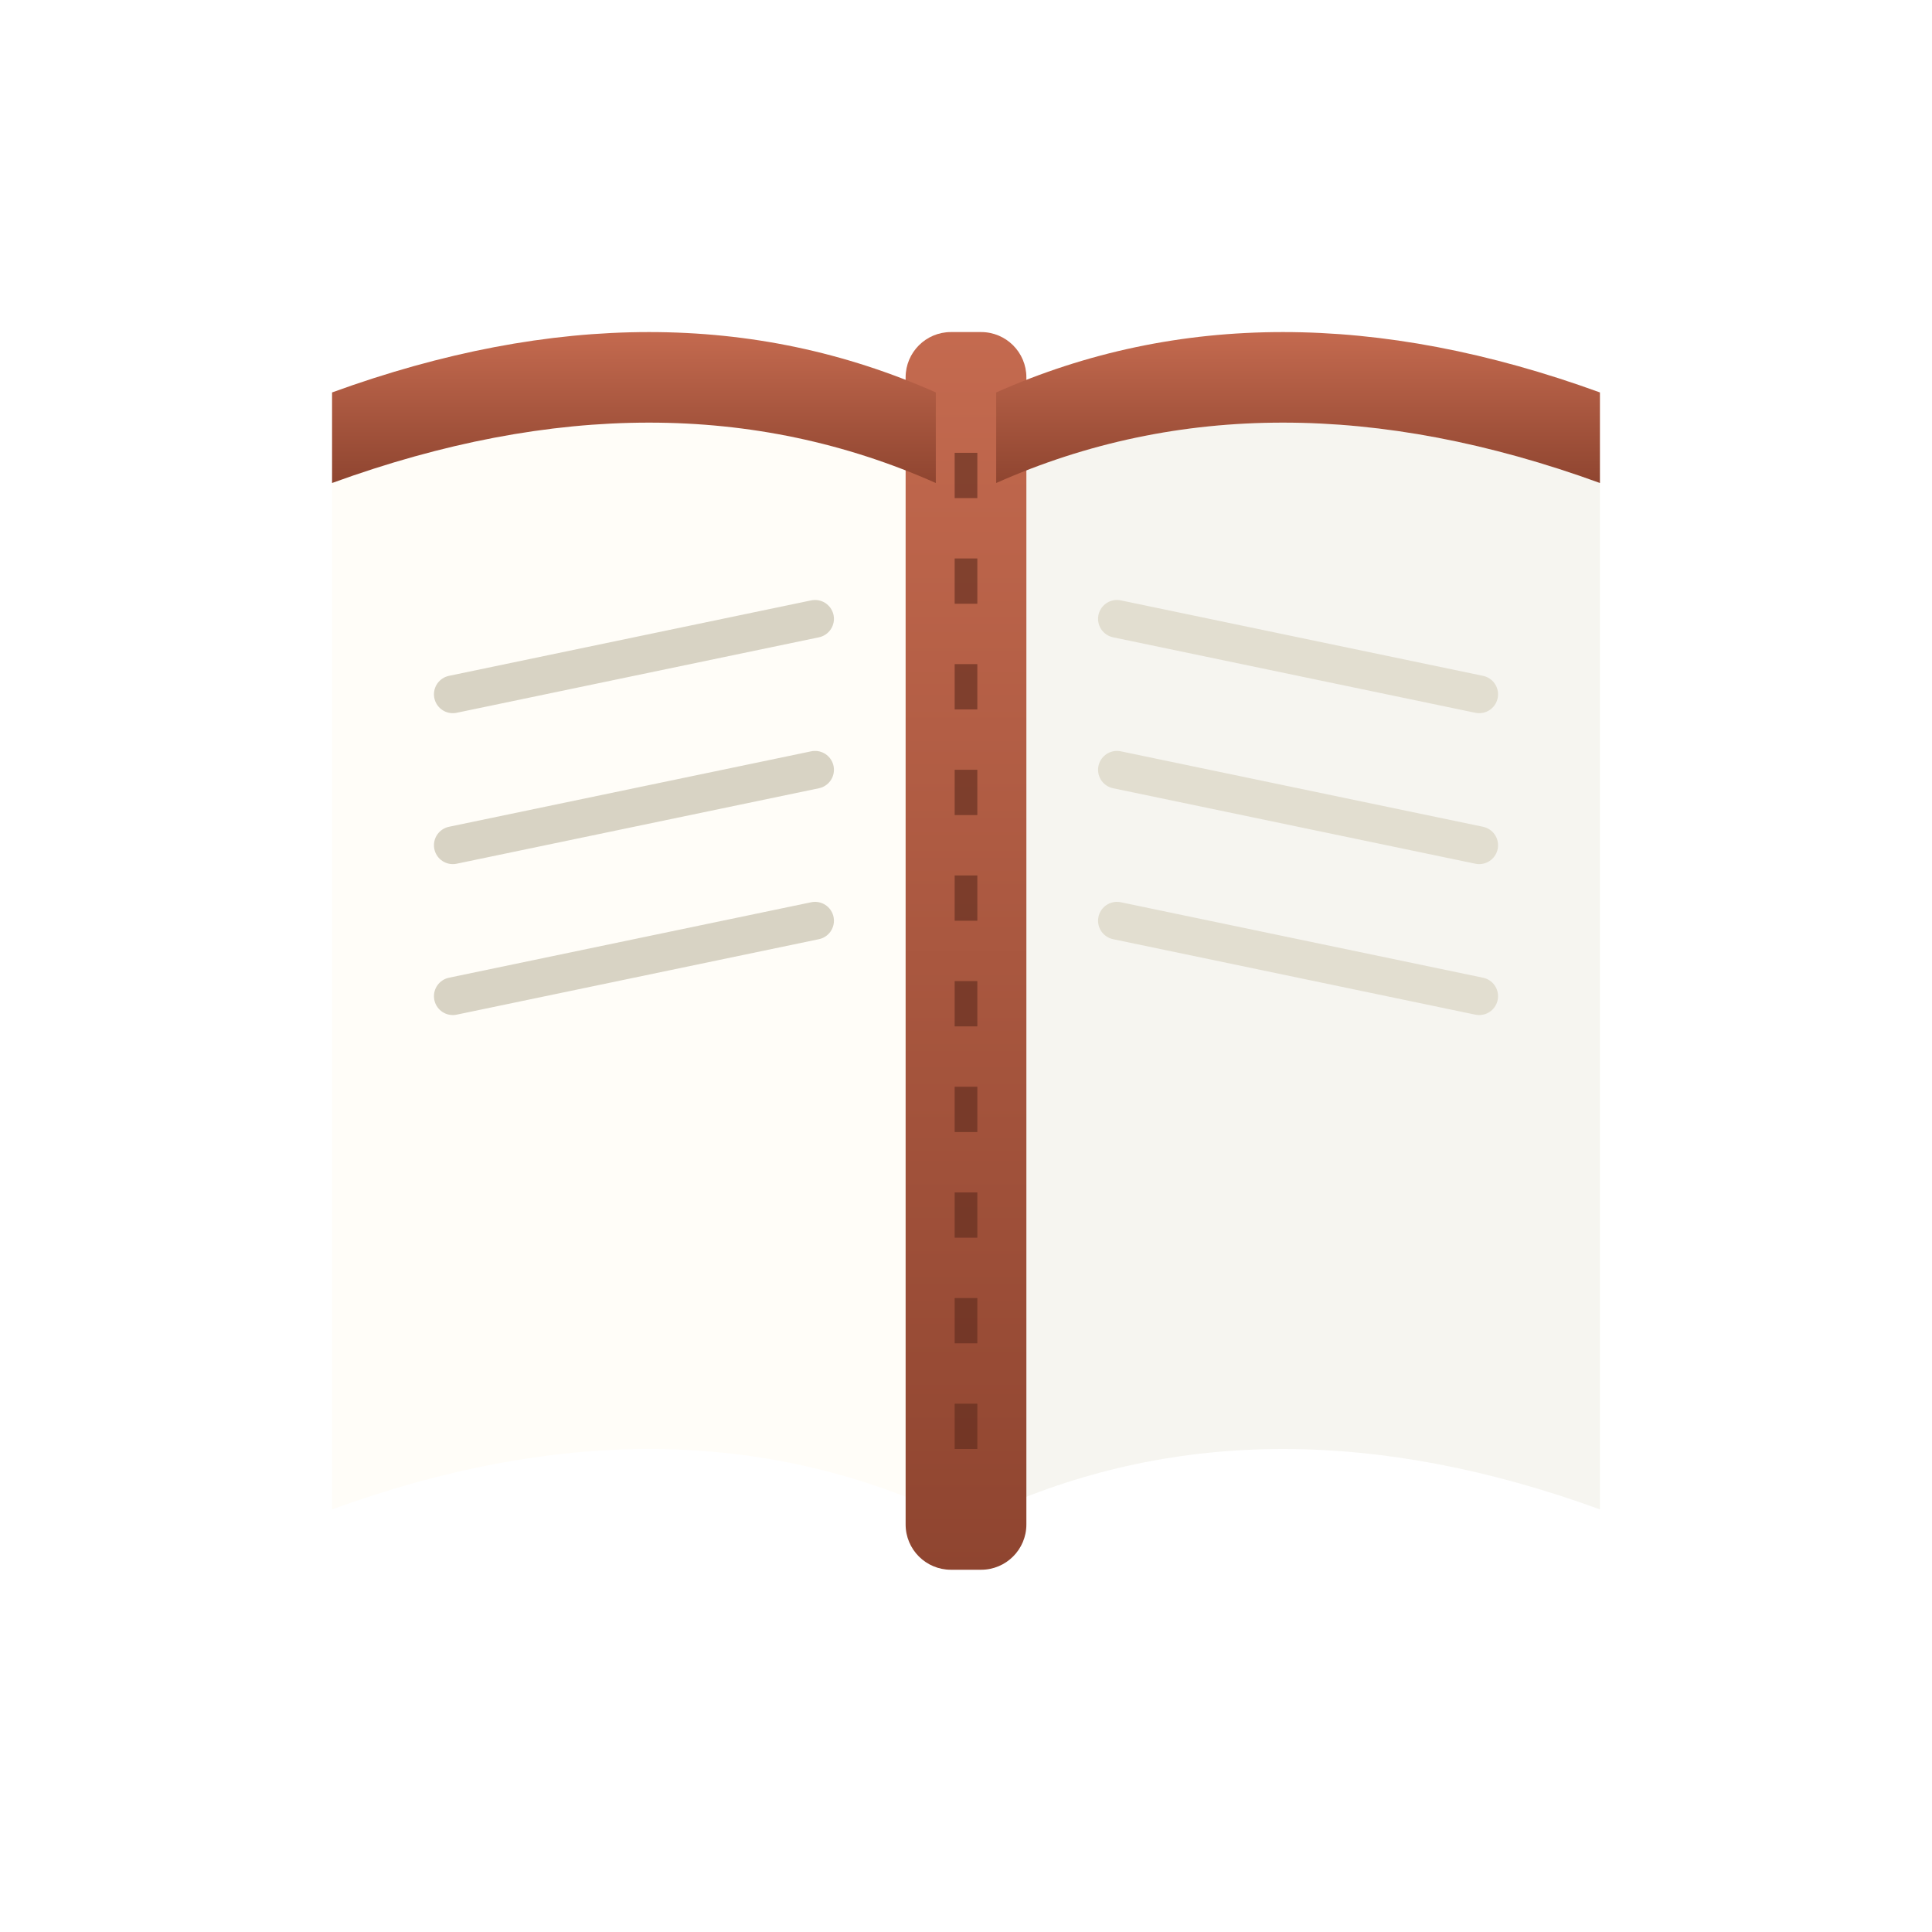
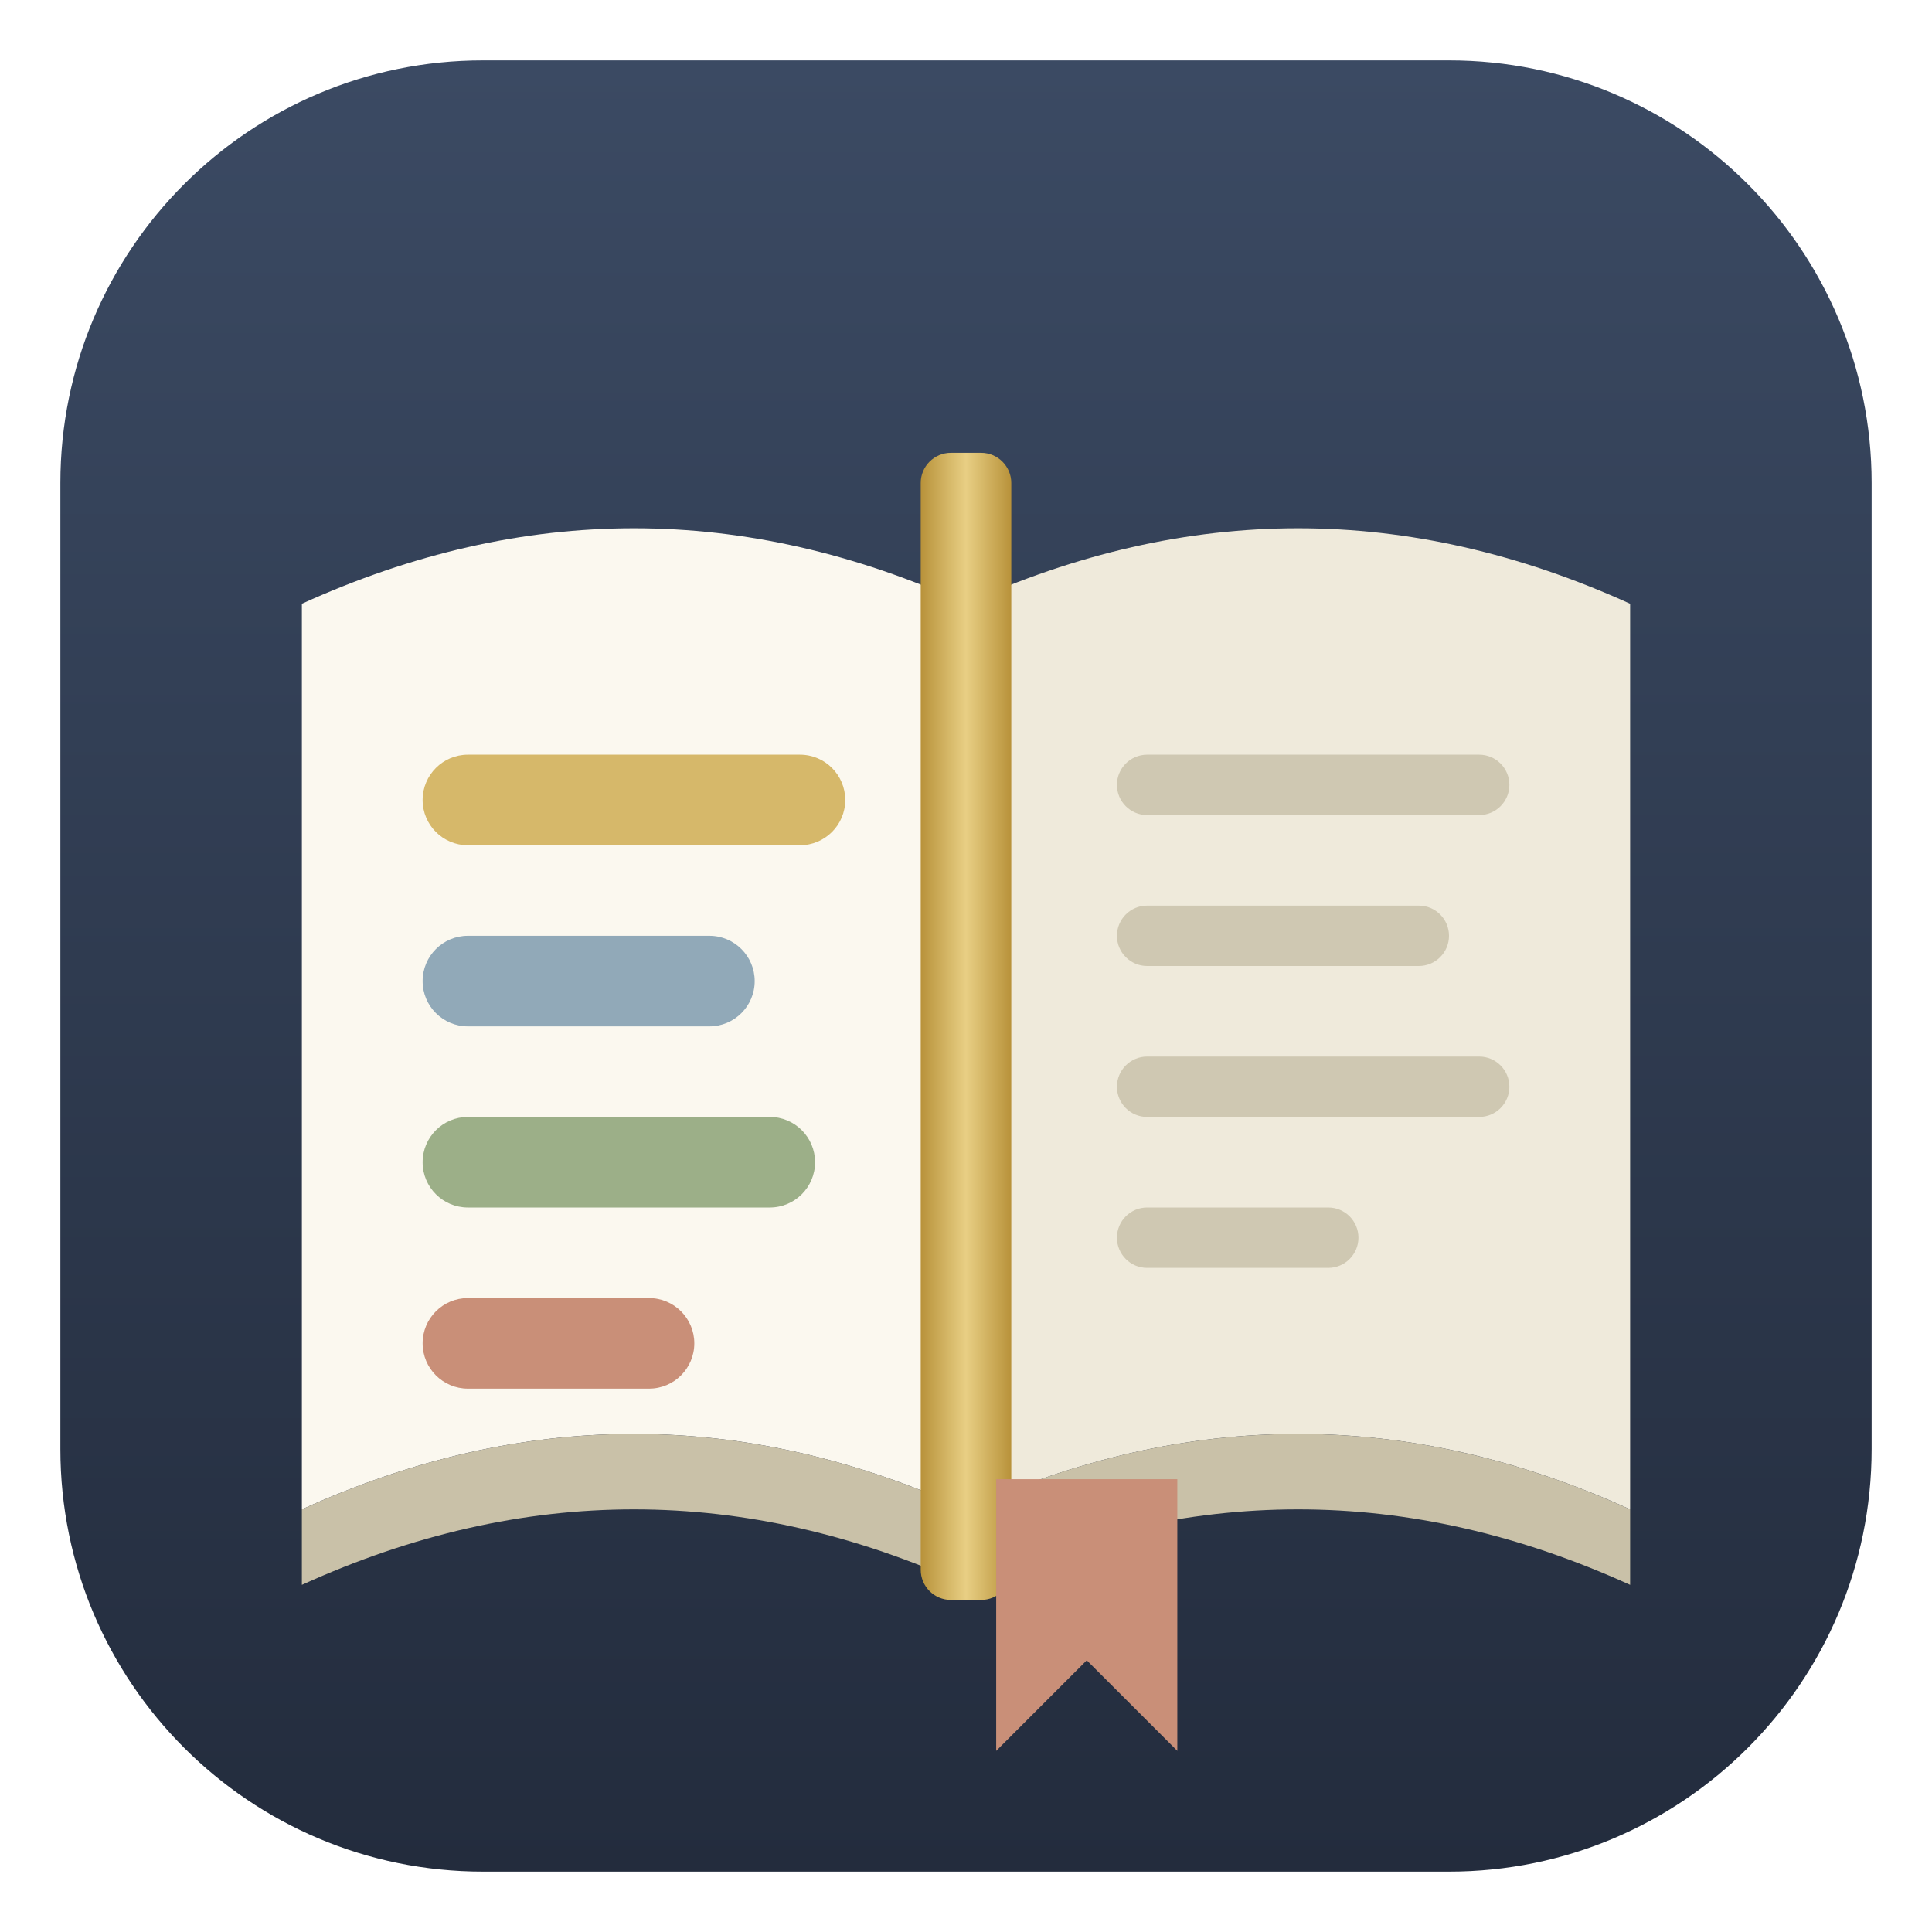
<svg xmlns="http://www.w3.org/2000/svg" width="128" height="128" viewBox="0 0 128 128">
  <defs>
-     <linearGradient id="cover" x1="0" y1="0" x2="0" y2="1">
-       <stop offset="0" stop-color="#c46a4f" />
-       <stop offset="1" stop-color="#8f4530" />
+     <linearGradient id="tile" x1="0" y1="0" x2="0" y2="1">
+       <stop offset="0" stop-color="#3b4a63" />
+       <stop offset="1" stop-color="#232c3d" />
+     </linearGradient>
+     <linearGradient id="gilt" x1="0" y1="0" x2="1" y2="0">
+       <stop offset="0" stop-color="#b8923a" />
+       <stop offset="0.5" stop-color="#e8cf84" />
+       <stop offset="1" stop-color="#b8923a" />
    </linearGradient>
  </defs>
-   <path d="M22 32 Q 44 24 62 32 L 62 100 Q 44 92 22 100 Z" fill="#fffdf8" />
-   <path d="M106 32 Q 84 24 66 32 L 66 100 Q 84 92 106 100 Z" fill="#f6f5f0" />
-   <line x1="30" y1="46" x2="54" y2="41" stroke="#d8d3c4" stroke-width="2.5" stroke-linecap="round" />
-   <line x1="30" y1="56" x2="54" y2="51" stroke="#d8d3c4" stroke-width="2.5" stroke-linecap="round" />
-   <line x1="30" y1="66" x2="54" y2="61" stroke="#d8d3c4" stroke-width="2.5" stroke-linecap="round" />
-   <line x1="74" y1="41" x2="98" y2="46" stroke="#e2ded0" stroke-width="2.5" stroke-linecap="round" />
-   <line x1="74" y1="51" x2="98" y2="56" stroke="#e2ded0" stroke-width="2.5" stroke-linecap="round" />
-   <line x1="74" y1="61" x2="98" y2="66" stroke="#e2ded0" stroke-width="2.5" stroke-linecap="round" />
-   <rect x="60" y="22" width="8" height="82" rx="3" fill="url(#cover)" />
-   <line x1="64" y1="30" x2="64" y2="96" stroke="#5b2a1c" stroke-width="1.5" stroke-dasharray="3 4" opacity="0.6" />
-   <path d="M22 32 Q 44 24 62 32 L 62 26 Q 44 18 22 26 Z" fill="url(#cover)" />
-   <path d="M106 32 Q 84 24 66 32 L 66 26 Q 84 18 106 26 Z" fill="url(#cover)" />
+   <rect x="4" y="4" width="120" height="120" rx="28" fill="url(#tile)" />
+   <path d="M20 40 Q 42 30 64 40 L 64 100 Q 42 90 20 100 Z" fill="#fbf8ef" />
+   <path d="M108 40 Q 86 30 64 40 L 64 100 Q 86 90 108 100 Z" fill="#efeadb" />
+   <path d="M20 100 Q 42 90 64 100 Q 86 90 108 100 L 108 105 Q 86 95 64 105 Q 42 95 20 105 Z" fill="#c9c1a8" />
+   <rect x="28" y="50" width="28" height="6" rx="3" fill="#d6b86a" />
+   <rect x="28" y="62" width="22" height="6" rx="3" fill="#91a9b8" />
+   <rect x="28" y="74" width="26" height="6" rx="3" fill="#9caf88" />
+   <rect x="28" y="86" width="18" height="6" rx="3" fill="#c98f78" />
+   <rect x="74" y="50" width="26" height="4" rx="2" fill="#cfc8b2" />
+   <rect x="74" y="60" width="22" height="4" rx="2" fill="#cfc8b2" />
+   <rect x="74" y="70" width="26" height="4" rx="2" fill="#cfc8b2" />
+   <rect x="74" y="80" width="16" height="4" rx="2" fill="#cfc8b2" />
+   <rect x="61" y="30" width="6" height="76" rx="2" fill="url(#gilt)" />
+   <path d="M66 98 L66 116 L72 110 L78 116 L78 98 Z" fill="#c98f78" />
</svg>
